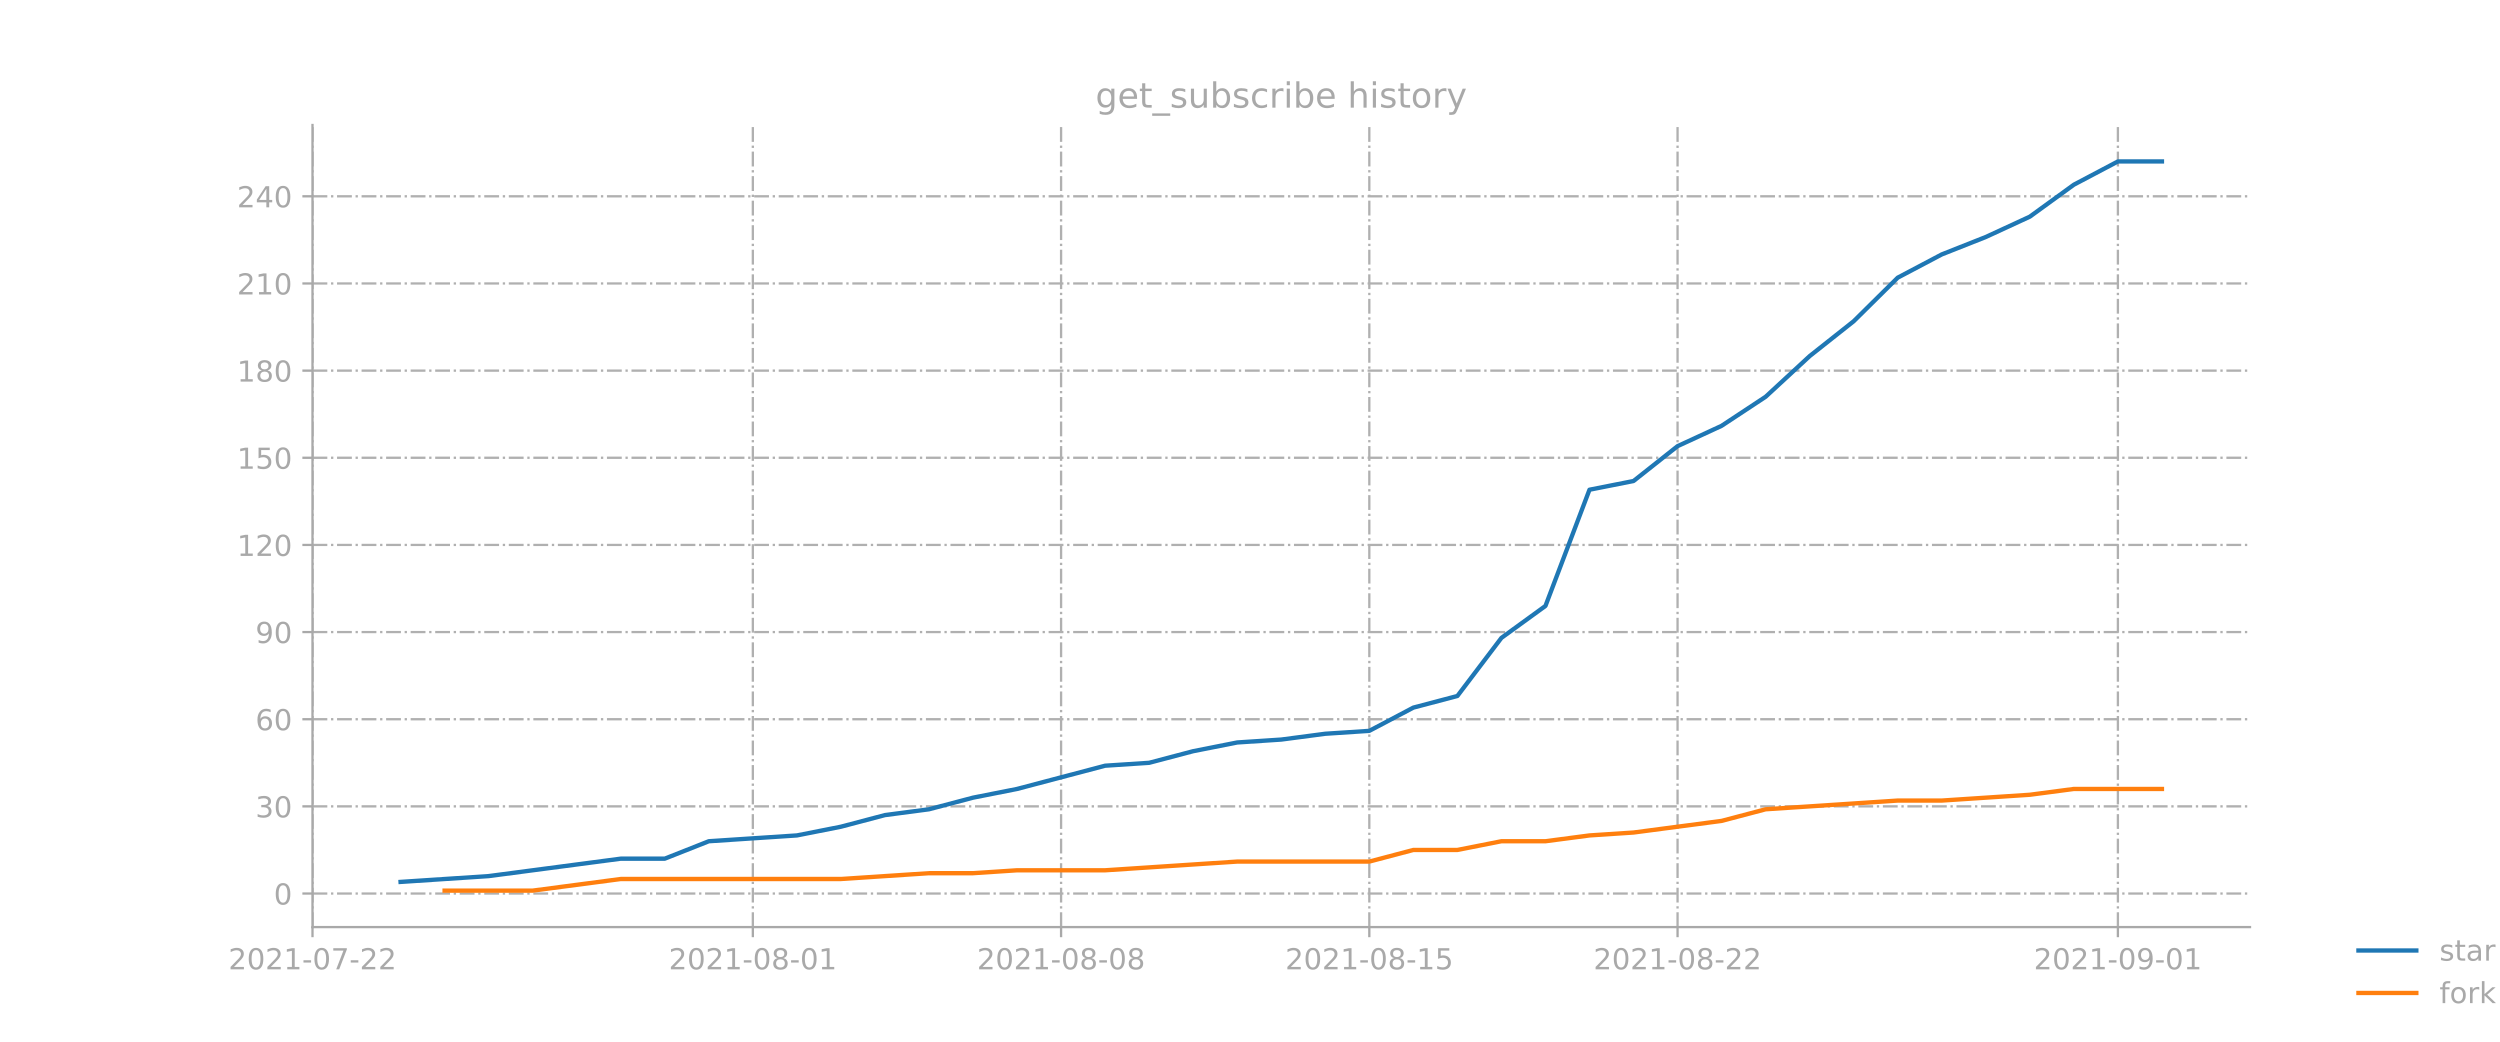
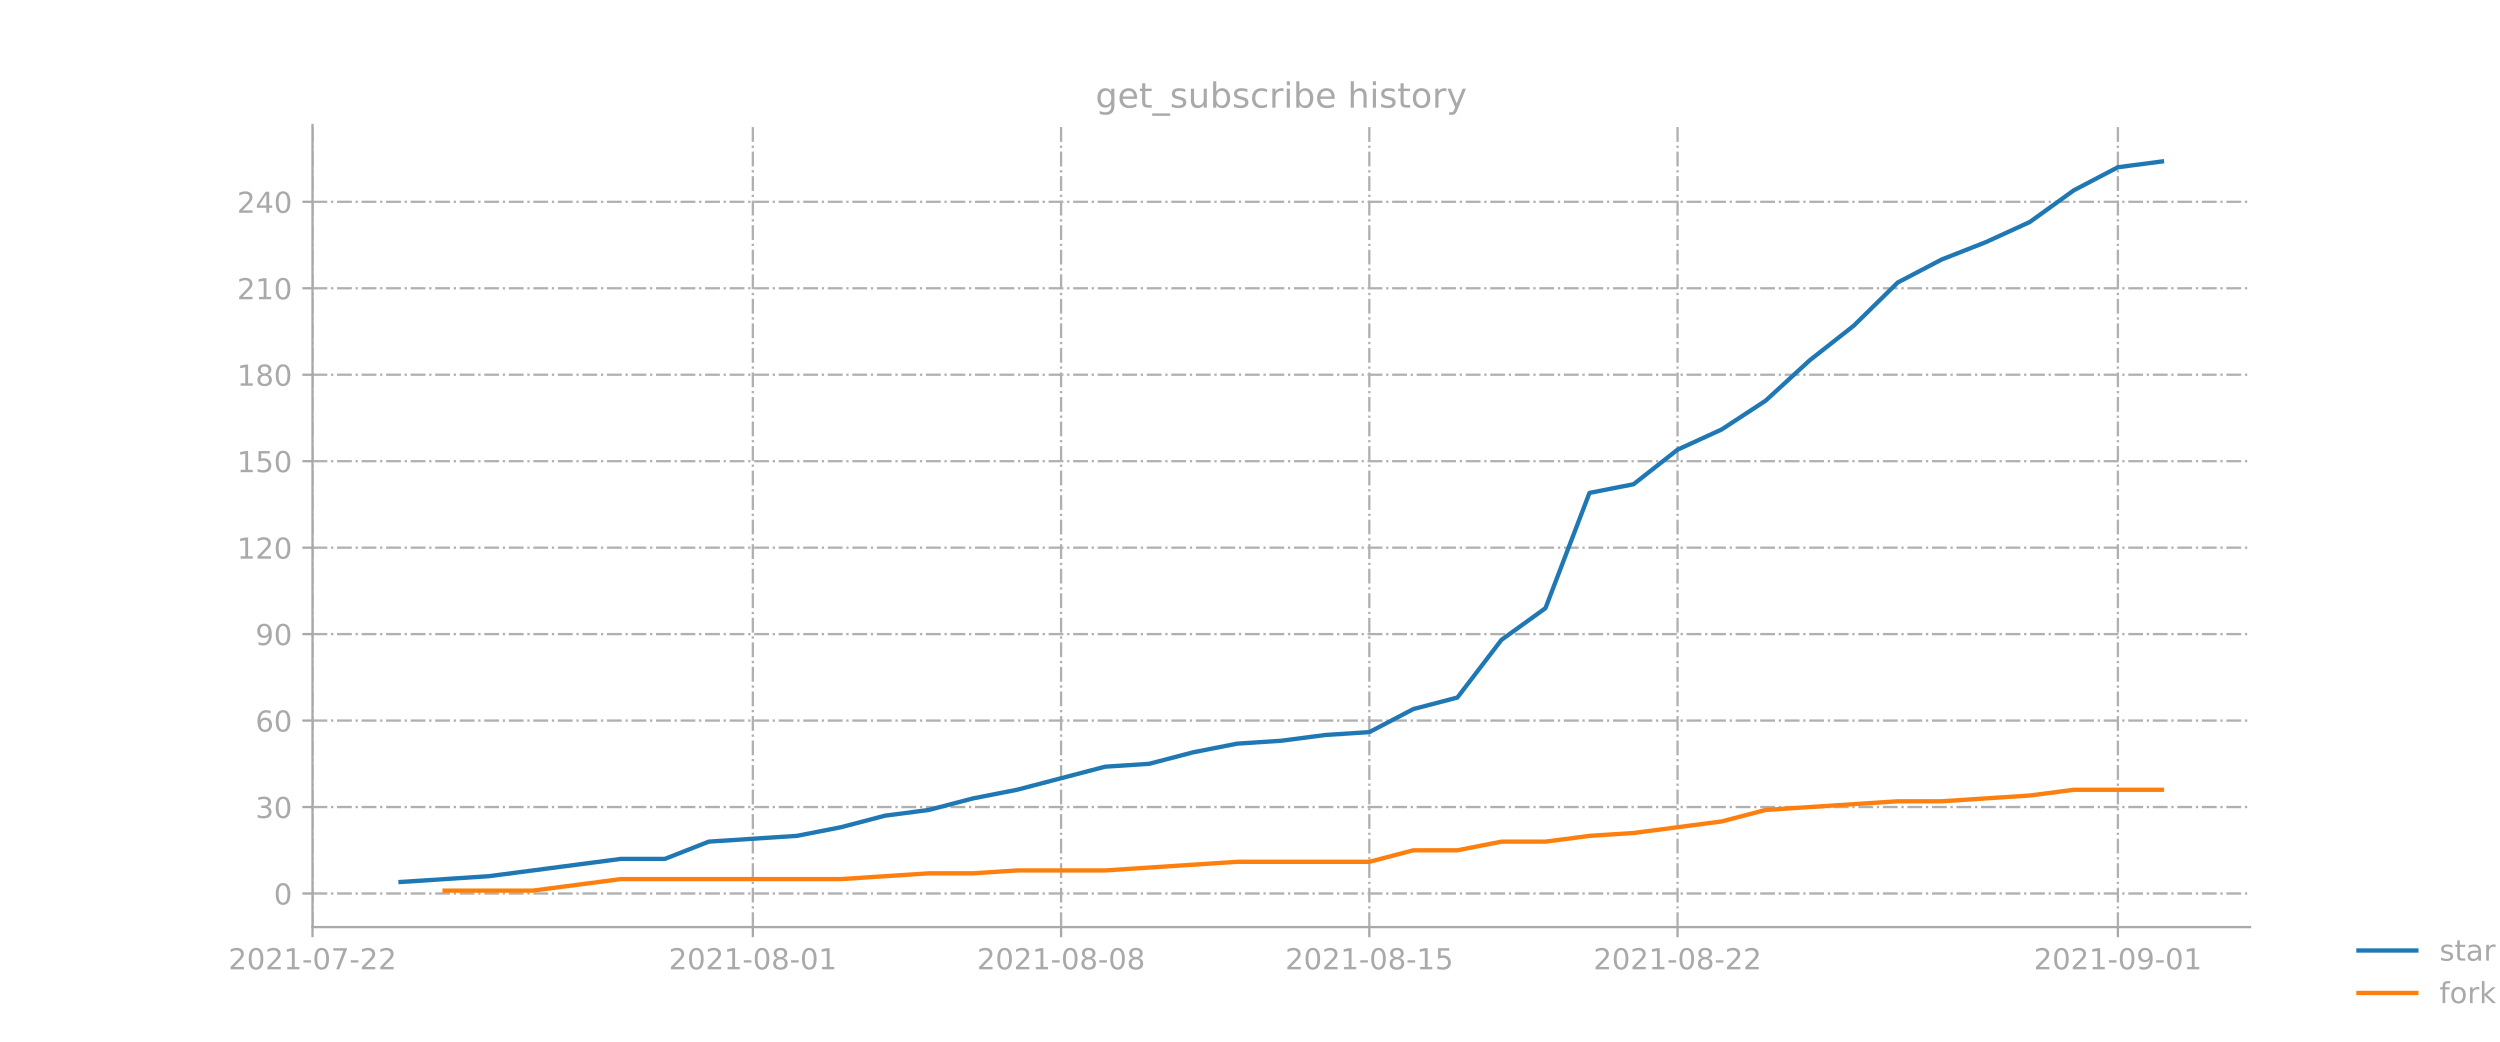
<svg xmlns="http://www.w3.org/2000/svg" xmlns:xlink="http://www.w3.org/1999/xlink" height="360pt" version="1.1" viewBox="0 0 864 360" width="864pt">
  <defs>
    <style type="text/css">*{stroke-linecap:butt;stroke-linejoin:round;}</style>
  </defs>
  <g id="figure_1">
    <g id="patch_1">
      <path d="M 0 360  L 864 360  L 864 0  L 0 0  z " style="fill:none;opacity:0;" />
    </g>
    <g id="axes_1">
      <g id="patch_2">
        <path d="M 108 320.4  L 777.6 320.4  L 777.6 43.2  L 108 43.2  z " style="fill:none;opacity:0;" />
      </g>
      <g id="matplotlib.axis_1">
        <g id="xtick_1">
          <g id="line2d_1">
-             <path clip-path="url(#p115fb7f07d)" d="M 108 320.4  L 108 43.2  " style="fill:none;stroke:#b0b0b0;stroke-dasharray:5.12,1.28,0.8,1.28;stroke-dashoffset:0;stroke-width:0.8;" />
+             <path clip-path="url(#p518a8195e0)" d="M 108 320.4  L 108 43.2  " style="fill:none;stroke:#b0b0b0;stroke-dasharray:5.12,1.28,0.8,1.28;stroke-dashoffset:0;stroke-width:0.8;" />
          </g>
          <g id="line2d_2">
            <defs>
-               <path d="M 0 0  L 0 3.5  " id="ma14d0f5ada" style="stroke:#a9a9a9;stroke-width:0.8;" />
+               <path d="M 0 0  L 0 3.5  " id="m4f3326cc4b" style="stroke:#a9a9a9;stroke-width:0.8;" />
            </defs>
            <g>
-               <use style="fill:#a9a9a9;stroke:#a9a9a9;stroke-width:0.8;" x="108" xlink:href="#ma14d0f5ada" y="320.4" />
+               <use style="fill:#a9a9a9;stroke:#a9a9a9;stroke-width:0.8;" x="108" xlink:href="#m4f3326cc4b" y="320.4" />
            </g>
          </g>
          <g id="text_1">
            <g style="fill:#a9a9a9;" transform="translate(78.94219 334.9984)scale(0.1 -0.1)">
              <defs>
                <path d="M 1228 531  L 3431 531  L 3431 0  L 469 0  L 469 531  Q 828 903 1448 1529  Q 2069 2156 2228 2338  Q 2531 2678 2651 2914  Q 2772 3150 2772 3378  Q 2772 3750 2511 3984  Q 2250 4219 1831 4219  Q 1534 4219 1204 4116  Q 875 4013 500 3803  L 500 4441  Q 881 4594 1212 4672  Q 1544 4750 1819 4750  Q 2544 4750 2975 4387  Q 3406 4025 3406 3419  Q 3406 3131 3298 2873  Q 3191 2616 2906 2266  Q 2828 2175 2409 1742  Q 1991 1309 1228 531  z " id="DejaVuSans-32" transform="scale(0.015625)" />
                <path d="M 2034 4250  Q 1547 4250 1301 3770  Q 1056 3291 1056 2328  Q 1056 1369 1301 889  Q 1547 409 2034 409  Q 2525 409 2770 889  Q 3016 1369 3016 2328  Q 3016 3291 2770 3770  Q 2525 4250 2034 4250  z M 2034 4750  Q 2819 4750 3233 4129  Q 3647 3509 3647 2328  Q 3647 1150 3233 529  Q 2819 -91 2034 -91  Q 1250 -91 836 529  Q 422 1150 422 2328  Q 422 3509 836 4129  Q 1250 4750 2034 4750  z " id="DejaVuSans-30" transform="scale(0.015625)" />
                <path d="M 794 531  L 1825 531  L 1825 4091  L 703 3866  L 703 4441  L 1819 4666  L 2450 4666  L 2450 531  L 3481 531  L 3481 0  L 794 0  L 794 531  z " id="DejaVuSans-31" transform="scale(0.015625)" />
                <path d="M 313 2009  L 1997 2009  L 1997 1497  L 313 1497  L 313 2009  z " id="DejaVuSans-2d" transform="scale(0.015625)" />
                <path d="M 525 4666  L 3525 4666  L 3525 4397  L 1831 0  L 1172 0  L 2766 4134  L 525 4134  L 525 4666  z " id="DejaVuSans-37" transform="scale(0.015625)" />
              </defs>
              <use xlink:href="#DejaVuSans-32" />
              <use x="63.623" xlink:href="#DejaVuSans-30" />
              <use x="127.246" xlink:href="#DejaVuSans-32" />
              <use x="190.869" xlink:href="#DejaVuSans-31" />
              <use x="254.492" xlink:href="#DejaVuSans-2d" />
              <use x="290.576" xlink:href="#DejaVuSans-30" />
              <use x="354.199" xlink:href="#DejaVuSans-37" />
              <use x="417.822" xlink:href="#DejaVuSans-2d" />
              <use x="453.906" xlink:href="#DejaVuSans-32" />
              <use x="517.529" xlink:href="#DejaVuSans-32" />
            </g>
          </g>
        </g>
        <g id="xtick_2">
          <g id="line2d_3">
-             <path clip-path="url(#p115fb7f07d)" d="M 260.182 320.4  L 260.182 43.2  " style="fill:none;stroke:#b0b0b0;stroke-dasharray:5.12,1.28,0.8,1.28;stroke-dashoffset:0;stroke-width:0.8;" />
+             <path clip-path="url(#p518a8195e0)" d="M 260.182 320.4  L 260.182 43.2  " style="fill:none;stroke:#b0b0b0;stroke-dasharray:5.12,1.28,0.8,1.28;stroke-dashoffset:0;stroke-width:0.8;" />
          </g>
          <g id="line2d_4">
            <g>
-               <use style="fill:#a9a9a9;stroke:#a9a9a9;stroke-width:0.8;" x="260.182" xlink:href="#ma14d0f5ada" y="320.4" />
+               <use style="fill:#a9a9a9;stroke:#a9a9a9;stroke-width:0.8;" x="260.182" xlink:href="#m4f3326cc4b" y="320.4" />
            </g>
          </g>
          <g id="text_2">
            <g style="fill:#a9a9a9;" transform="translate(231.124 334.9984)scale(0.1 -0.1)">
              <defs>
                <path d="M 2034 2216  Q 1584 2216 1326 1975  Q 1069 1734 1069 1313  Q 1069 891 1326 650  Q 1584 409 2034 409  Q 2484 409 2743 651  Q 3003 894 3003 1313  Q 3003 1734 2745 1975  Q 2488 2216 2034 2216  z M 1403 2484  Q 997 2584 770 2862  Q 544 3141 544 3541  Q 544 4100 942 4425  Q 1341 4750 2034 4750  Q 2731 4750 3128 4425  Q 3525 4100 3525 3541  Q 3525 3141 3298 2862  Q 3072 2584 2669 2484  Q 3125 2378 3379 2068  Q 3634 1759 3634 1313  Q 3634 634 3220 271  Q 2806 -91 2034 -91  Q 1263 -91 848 271  Q 434 634 434 1313  Q 434 1759 690 2068  Q 947 2378 1403 2484  z M 1172 3481  Q 1172 3119 1398 2916  Q 1625 2713 2034 2713  Q 2441 2713 2670 2916  Q 2900 3119 2900 3481  Q 2900 3844 2670 4047  Q 2441 4250 2034 4250  Q 1625 4250 1398 4047  Q 1172 3844 1172 3481  z " id="DejaVuSans-38" transform="scale(0.015625)" />
              </defs>
              <use xlink:href="#DejaVuSans-32" />
              <use x="63.623" xlink:href="#DejaVuSans-30" />
              <use x="127.246" xlink:href="#DejaVuSans-32" />
              <use x="190.869" xlink:href="#DejaVuSans-31" />
              <use x="254.492" xlink:href="#DejaVuSans-2d" />
              <use x="290.576" xlink:href="#DejaVuSans-30" />
              <use x="354.199" xlink:href="#DejaVuSans-38" />
              <use x="417.822" xlink:href="#DejaVuSans-2d" />
              <use x="453.906" xlink:href="#DejaVuSans-30" />
              <use x="517.529" xlink:href="#DejaVuSans-31" />
            </g>
          </g>
        </g>
        <g id="xtick_3">
          <g id="line2d_5">
-             <path clip-path="url(#p115fb7f07d)" d="M 366.709 320.4  L 366.709 43.2  " style="fill:none;stroke:#b0b0b0;stroke-dasharray:5.12,1.28,0.8,1.28;stroke-dashoffset:0;stroke-width:0.8;" />
+             <path clip-path="url(#p518a8195e0)" d="M 366.709 320.4  L 366.709 43.2  " style="fill:none;stroke:#b0b0b0;stroke-dasharray:5.12,1.28,0.8,1.28;stroke-dashoffset:0;stroke-width:0.8;" />
          </g>
          <g id="line2d_6">
            <g>
-               <use style="fill:#a9a9a9;stroke:#a9a9a9;stroke-width:0.8;" x="366.709" xlink:href="#ma14d0f5ada" y="320.4" />
+               <use style="fill:#a9a9a9;stroke:#a9a9a9;stroke-width:0.8;" x="366.709" xlink:href="#m4f3326cc4b" y="320.4" />
            </g>
          </g>
          <g id="text_3">
            <g style="fill:#a9a9a9;" transform="translate(337.6513 334.9984)scale(0.1 -0.1)">
              <use xlink:href="#DejaVuSans-32" />
              <use x="63.623" xlink:href="#DejaVuSans-30" />
              <use x="127.246" xlink:href="#DejaVuSans-32" />
              <use x="190.869" xlink:href="#DejaVuSans-31" />
              <use x="254.492" xlink:href="#DejaVuSans-2d" />
              <use x="290.576" xlink:href="#DejaVuSans-30" />
              <use x="354.199" xlink:href="#DejaVuSans-38" />
              <use x="417.822" xlink:href="#DejaVuSans-2d" />
              <use x="453.906" xlink:href="#DejaVuSans-30" />
              <use x="517.529" xlink:href="#DejaVuSans-38" />
            </g>
          </g>
        </g>
        <g id="xtick_4">
          <g id="line2d_7">
-             <path clip-path="url(#p115fb7f07d)" d="M 473.236 320.4  L 473.236 43.2  " style="fill:none;stroke:#b0b0b0;stroke-dasharray:5.12,1.28,0.8,1.28;stroke-dashoffset:0;stroke-width:0.8;" />
+             <path clip-path="url(#p518a8195e0)" d="M 473.236 320.4  L 473.236 43.2  " style="fill:none;stroke:#b0b0b0;stroke-dasharray:5.12,1.28,0.8,1.28;stroke-dashoffset:0;stroke-width:0.8;" />
          </g>
          <g id="line2d_8">
            <g>
-               <use style="fill:#a9a9a9;stroke:#a9a9a9;stroke-width:0.8;" x="473.236" xlink:href="#ma14d0f5ada" y="320.4" />
+               <use style="fill:#a9a9a9;stroke:#a9a9a9;stroke-width:0.8;" x="473.236" xlink:href="#m4f3326cc4b" y="320.4" />
            </g>
          </g>
          <g id="text_4">
            <g style="fill:#a9a9a9;" transform="translate(444.1786 334.9984)scale(0.1 -0.1)">
              <defs>
                <path d="M 691 4666  L 3169 4666  L 3169 4134  L 1269 4134  L 1269 2991  Q 1406 3038 1543 3061  Q 1681 3084 1819 3084  Q 2600 3084 3056 2656  Q 3513 2228 3513 1497  Q 3513 744 3044 326  Q 2575 -91 1722 -91  Q 1428 -91 1123 -41  Q 819 9 494 109  L 494 744  Q 775 591 1075 516  Q 1375 441 1709 441  Q 2250 441 2565 725  Q 2881 1009 2881 1497  Q 2881 1984 2565 2268  Q 2250 2553 1709 2553  Q 1456 2553 1204 2497  Q 953 2441 691 2322  L 691 4666  z " id="DejaVuSans-35" transform="scale(0.015625)" />
              </defs>
              <use xlink:href="#DejaVuSans-32" />
              <use x="63.623" xlink:href="#DejaVuSans-30" />
              <use x="127.246" xlink:href="#DejaVuSans-32" />
              <use x="190.869" xlink:href="#DejaVuSans-31" />
              <use x="254.492" xlink:href="#DejaVuSans-2d" />
              <use x="290.576" xlink:href="#DejaVuSans-30" />
              <use x="354.199" xlink:href="#DejaVuSans-38" />
              <use x="417.822" xlink:href="#DejaVuSans-2d" />
              <use x="453.906" xlink:href="#DejaVuSans-31" />
              <use x="517.529" xlink:href="#DejaVuSans-35" />
            </g>
          </g>
        </g>
        <g id="xtick_5">
          <g id="line2d_9">
-             <path clip-path="url(#p115fb7f07d)" d="M 579.764 320.4  L 579.764 43.2  " style="fill:none;stroke:#b0b0b0;stroke-dasharray:5.12,1.28,0.8,1.28;stroke-dashoffset:0;stroke-width:0.8;" />
+             <path clip-path="url(#p518a8195e0)" d="M 579.764 320.4  L 579.764 43.2  " style="fill:none;stroke:#b0b0b0;stroke-dasharray:5.12,1.28,0.8,1.28;stroke-dashoffset:0;stroke-width:0.8;" />
          </g>
          <g id="line2d_10">
            <g>
-               <use style="fill:#a9a9a9;stroke:#a9a9a9;stroke-width:0.8;" x="579.764" xlink:href="#ma14d0f5ada" y="320.4" />
+               <use style="fill:#a9a9a9;stroke:#a9a9a9;stroke-width:0.8;" x="579.764" xlink:href="#m4f3326cc4b" y="320.4" />
            </g>
          </g>
          <g id="text_5">
            <g style="fill:#a9a9a9;" transform="translate(550.7058 334.9984)scale(0.1 -0.1)">
              <use xlink:href="#DejaVuSans-32" />
              <use x="63.623" xlink:href="#DejaVuSans-30" />
              <use x="127.246" xlink:href="#DejaVuSans-32" />
              <use x="190.869" xlink:href="#DejaVuSans-31" />
              <use x="254.492" xlink:href="#DejaVuSans-2d" />
              <use x="290.576" xlink:href="#DejaVuSans-30" />
              <use x="354.199" xlink:href="#DejaVuSans-38" />
              <use x="417.822" xlink:href="#DejaVuSans-2d" />
              <use x="453.906" xlink:href="#DejaVuSans-32" />
              <use x="517.529" xlink:href="#DejaVuSans-32" />
            </g>
          </g>
        </g>
        <g id="xtick_6">
          <g id="line2d_11">
-             <path clip-path="url(#p115fb7f07d)" d="M 731.945 320.4  L 731.945 43.2  " style="fill:none;stroke:#b0b0b0;stroke-dasharray:5.12,1.28,0.8,1.28;stroke-dashoffset:0;stroke-width:0.8;" />
+             <path clip-path="url(#p518a8195e0)" d="M 731.945 320.4  L 731.945 43.2  " style="fill:none;stroke:#b0b0b0;stroke-dasharray:5.12,1.28,0.8,1.28;stroke-dashoffset:0;stroke-width:0.8;" />
          </g>
          <g id="line2d_12">
            <g>
-               <use style="fill:#a9a9a9;stroke:#a9a9a9;stroke-width:0.8;" x="731.945" xlink:href="#ma14d0f5ada" y="320.4" />
+               <use style="fill:#a9a9a9;stroke:#a9a9a9;stroke-width:0.8;" x="731.945" xlink:href="#m4f3326cc4b" y="320.4" />
            </g>
          </g>
          <g id="text_6">
            <g style="fill:#a9a9a9;" transform="translate(702.8876 334.9984)scale(0.1 -0.1)">
              <defs>
                <path d="M 703 97  L 703 672  Q 941 559 1184 500  Q 1428 441 1663 441  Q 2288 441 2617 861  Q 2947 1281 2994 2138  Q 2813 1869 2534 1725  Q 2256 1581 1919 1581  Q 1219 1581 811 2004  Q 403 2428 403 3163  Q 403 3881 828 4315  Q 1253 4750 1959 4750  Q 2769 4750 3195 4129  Q 3622 3509 3622 2328  Q 3622 1225 3098 567  Q 2575 -91 1691 -91  Q 1453 -91 1209 -44  Q 966 3 703 97  z M 1959 2075  Q 2384 2075 2632 2365  Q 2881 2656 2881 3163  Q 2881 3666 2632 3958  Q 2384 4250 1959 4250  Q 1534 4250 1286 3958  Q 1038 3666 1038 3163  Q 1038 2656 1286 2365  Q 1534 2075 1959 2075  z " id="DejaVuSans-39" transform="scale(0.015625)" />
              </defs>
              <use xlink:href="#DejaVuSans-32" />
              <use x="63.623" xlink:href="#DejaVuSans-30" />
              <use x="127.246" xlink:href="#DejaVuSans-32" />
              <use x="190.869" xlink:href="#DejaVuSans-31" />
              <use x="254.492" xlink:href="#DejaVuSans-2d" />
              <use x="290.576" xlink:href="#DejaVuSans-30" />
              <use x="354.199" xlink:href="#DejaVuSans-39" />
              <use x="417.822" xlink:href="#DejaVuSans-2d" />
              <use x="453.906" xlink:href="#DejaVuSans-30" />
              <use x="517.529" xlink:href="#DejaVuSans-31" />
            </g>
          </g>
        </g>
      </g>
      <g id="matplotlib.axis_2">
        <g id="ytick_1">
          <g id="line2d_13">
-             <path clip-path="url(#p115fb7f07d)" d="M 108 308.804  L 777.6 308.804  " style="fill:none;stroke:#b0b0b0;stroke-dasharray:5.12,1.28,0.8,1.28;stroke-dashoffset:0;stroke-width:0.8;" />
+             <path clip-path="url(#p518a8195e0)" d="M 108 308.796  L 777.6 308.796  " style="fill:none;stroke:#b0b0b0;stroke-dasharray:5.12,1.28,0.8,1.28;stroke-dashoffset:0;stroke-width:0.8;" />
          </g>
          <g id="line2d_14">
            <defs>
-               <path d="M 0 0  L -3.5 0  " id="mbc4706fb39" style="stroke:#a9a9a9;stroke-width:0.8;" />
+               <path d="M 0 0  L -3.5 0  " id="mb622f20532" style="stroke:#a9a9a9;stroke-width:0.8;" />
            </defs>
            <g>
-               <use style="fill:#a9a9a9;stroke:#a9a9a9;stroke-width:0.8;" x="108" xlink:href="#mbc4706fb39" y="308.804" />
+               <use style="fill:#a9a9a9;stroke:#a9a9a9;stroke-width:0.8;" x="108" xlink:href="#mb622f20532" y="308.796" />
            </g>
          </g>
          <g id="text_7">
-             <g style="fill:#a9a9a9;" transform="translate(94.6375 312.6032)scale(0.1 -0.1)">
+             <g style="fill:#a9a9a9;" transform="translate(94.6375 312.5953)scale(0.1 -0.1)">
              <use xlink:href="#DejaVuSans-30" />
            </g>
          </g>
        </g>
        <g id="ytick_2">
          <g id="line2d_15">
-             <path clip-path="url(#p115fb7f07d)" d="M 108 278.684  L 777.6 278.684  " style="fill:none;stroke:#b0b0b0;stroke-dasharray:5.12,1.28,0.8,1.28;stroke-dashoffset:0;stroke-width:0.8;" />
+             <path clip-path="url(#p518a8195e0)" d="M 108 278.915  L 777.6 278.915  " style="fill:none;stroke:#b0b0b0;stroke-dasharray:5.12,1.28,0.8,1.28;stroke-dashoffset:0;stroke-width:0.8;" />
          </g>
          <g id="line2d_16">
            <g>
-               <use style="fill:#a9a9a9;stroke:#a9a9a9;stroke-width:0.8;" x="108" xlink:href="#mbc4706fb39" y="278.684" />
+               <use style="fill:#a9a9a9;stroke:#a9a9a9;stroke-width:0.8;" x="108" xlink:href="#mb622f20532" y="278.915" />
            </g>
          </g>
          <g id="text_8">
-             <g style="fill:#a9a9a9;" transform="translate(88.275 282.4837)scale(0.1 -0.1)">
+             <g style="fill:#a9a9a9;" transform="translate(88.275 282.7138)scale(0.1 -0.1)">
              <defs>
                <path d="M 2597 2516  Q 3050 2419 3304 2112  Q 3559 1806 3559 1356  Q 3559 666 3084 287  Q 2609 -91 1734 -91  Q 1441 -91 1130 -33  Q 819 25 488 141  L 488 750  Q 750 597 1062 519  Q 1375 441 1716 441  Q 2309 441 2620 675  Q 2931 909 2931 1356  Q 2931 1769 2642 2001  Q 2353 2234 1838 2234  L 1294 2234  L 1294 2753  L 1863 2753  Q 2328 2753 2575 2939  Q 2822 3125 2822 3475  Q 2822 3834 2567 4026  Q 2313 4219 1838 4219  Q 1578 4219 1281 4162  Q 984 4106 628 3988  L 628 4550  Q 988 4650 1302 4700  Q 1616 4750 1894 4750  Q 2613 4750 3031 4423  Q 3450 4097 3450 3541  Q 3450 3153 3228 2886  Q 3006 2619 2597 2516  z " id="DejaVuSans-33" transform="scale(0.015625)" />
              </defs>
              <use xlink:href="#DejaVuSans-33" />
              <use x="63.623" xlink:href="#DejaVuSans-30" />
            </g>
          </g>
        </g>
        <g id="ytick_3">
          <g id="line2d_17">
-             <path clip-path="url(#p115fb7f07d)" d="M 108 248.565  L 777.6 248.565  " style="fill:none;stroke:#b0b0b0;stroke-dasharray:5.12,1.28,0.8,1.28;stroke-dashoffset:0;stroke-width:0.8;" />
+             <path clip-path="url(#p518a8195e0)" d="M 108 249.033  L 777.6 249.033  " style="fill:none;stroke:#b0b0b0;stroke-dasharray:5.12,1.28,0.8,1.28;stroke-dashoffset:0;stroke-width:0.8;" />
          </g>
          <g id="line2d_18">
            <g>
-               <use style="fill:#a9a9a9;stroke:#a9a9a9;stroke-width:0.8;" x="108" xlink:href="#mbc4706fb39" y="248.565" />
+               <use style="fill:#a9a9a9;stroke:#a9a9a9;stroke-width:0.8;" x="108" xlink:href="#mb622f20532" y="249.033" />
            </g>
          </g>
          <g id="text_9">
-             <g style="fill:#a9a9a9;" transform="translate(88.275 252.3642)scale(0.1 -0.1)">
+             <g style="fill:#a9a9a9;" transform="translate(88.275 252.8324)scale(0.1 -0.1)">
              <defs>
                <path d="M 2113 2584  Q 1688 2584 1439 2293  Q 1191 2003 1191 1497  Q 1191 994 1439 701  Q 1688 409 2113 409  Q 2538 409 2786 701  Q 3034 994 3034 1497  Q 3034 2003 2786 2293  Q 2538 2584 2113 2584  z M 3366 4563  L 3366 3988  Q 3128 4100 2886 4159  Q 2644 4219 2406 4219  Q 1781 4219 1451 3797  Q 1122 3375 1075 2522  Q 1259 2794 1537 2939  Q 1816 3084 2150 3084  Q 2853 3084 3261 2657  Q 3669 2231 3669 1497  Q 3669 778 3244 343  Q 2819 -91 2113 -91  Q 1303 -91 875 529  Q 447 1150 447 2328  Q 447 3434 972 4092  Q 1497 4750 2381 4750  Q 2619 4750 2861 4703  Q 3103 4656 3366 4563  z " id="DejaVuSans-36" transform="scale(0.015625)" />
              </defs>
              <use xlink:href="#DejaVuSans-36" />
              <use x="63.623" xlink:href="#DejaVuSans-30" />
            </g>
          </g>
        </g>
        <g id="ytick_4">
          <g id="line2d_19">
-             <path clip-path="url(#p115fb7f07d)" d="M 108 218.445  L 777.6 218.445  " style="fill:none;stroke:#b0b0b0;stroke-dasharray:5.12,1.28,0.8,1.28;stroke-dashoffset:0;stroke-width:0.8;" />
+             <path clip-path="url(#p518a8195e0)" d="M 108 219.152  L 777.6 219.152  " style="fill:none;stroke:#b0b0b0;stroke-dasharray:5.12,1.28,0.8,1.28;stroke-dashoffset:0;stroke-width:0.8;" />
          </g>
          <g id="line2d_20">
            <g>
-               <use style="fill:#a9a9a9;stroke:#a9a9a9;stroke-width:0.8;" x="108" xlink:href="#mbc4706fb39" y="218.445" />
+               <use style="fill:#a9a9a9;stroke:#a9a9a9;stroke-width:0.8;" x="108" xlink:href="#mb622f20532" y="219.152" />
            </g>
          </g>
          <g id="text_10">
-             <g style="fill:#a9a9a9;" transform="translate(88.275 222.2446)scale(0.1 -0.1)">
+             <g style="fill:#a9a9a9;" transform="translate(88.275 222.951)scale(0.1 -0.1)">
              <use xlink:href="#DejaVuSans-39" />
              <use x="63.623" xlink:href="#DejaVuSans-30" />
            </g>
          </g>
        </g>
        <g id="ytick_5">
          <g id="line2d_21">
-             <path clip-path="url(#p115fb7f07d)" d="M 108 188.326  L 777.6 188.326  " style="fill:none;stroke:#b0b0b0;stroke-dasharray:5.12,1.28,0.8,1.28;stroke-dashoffset:0;stroke-width:0.8;" />
+             <path clip-path="url(#p518a8195e0)" d="M 108 189.27  L 777.6 189.27  " style="fill:none;stroke:#b0b0b0;stroke-dasharray:5.12,1.28,0.8,1.28;stroke-dashoffset:0;stroke-width:0.8;" />
          </g>
          <g id="line2d_22">
            <g>
-               <use style="fill:#a9a9a9;stroke:#a9a9a9;stroke-width:0.8;" x="108" xlink:href="#mbc4706fb39" y="188.326" />
+               <use style="fill:#a9a9a9;stroke:#a9a9a9;stroke-width:0.8;" x="108" xlink:href="#mb622f20532" y="189.27" />
            </g>
          </g>
          <g id="text_11">
-             <g style="fill:#a9a9a9;" transform="translate(81.9125 192.1251)scale(0.1 -0.1)">
+             <g style="fill:#a9a9a9;" transform="translate(81.9125 193.0696)scale(0.1 -0.1)">
              <use xlink:href="#DejaVuSans-31" />
              <use x="63.623" xlink:href="#DejaVuSans-32" />
              <use x="127.246" xlink:href="#DejaVuSans-30" />
            </g>
          </g>
        </g>
        <g id="ytick_6">
          <g id="line2d_23">
-             <path clip-path="url(#p115fb7f07d)" d="M 108 158.206  L 777.6 158.206  " style="fill:none;stroke:#b0b0b0;stroke-dasharray:5.12,1.28,0.8,1.28;stroke-dashoffset:0;stroke-width:0.8;" />
+             <path clip-path="url(#p518a8195e0)" d="M 108 159.389  L 777.6 159.389  " style="fill:none;stroke:#b0b0b0;stroke-dasharray:5.12,1.28,0.8,1.28;stroke-dashoffset:0;stroke-width:0.8;" />
          </g>
          <g id="line2d_24">
            <g>
-               <use style="fill:#a9a9a9;stroke:#a9a9a9;stroke-width:0.8;" x="108" xlink:href="#mbc4706fb39" y="158.206" />
+               <use style="fill:#a9a9a9;stroke:#a9a9a9;stroke-width:0.8;" x="108" xlink:href="#mb622f20532" y="159.389" />
            </g>
          </g>
          <g id="text_12">
-             <g style="fill:#a9a9a9;" transform="translate(81.9125 162.0056)scale(0.1 -0.1)">
+             <g style="fill:#a9a9a9;" transform="translate(81.9125 163.1882)scale(0.1 -0.1)">
              <use xlink:href="#DejaVuSans-31" />
              <use x="63.623" xlink:href="#DejaVuSans-35" />
              <use x="127.246" xlink:href="#DejaVuSans-30" />
            </g>
          </g>
        </g>
        <g id="ytick_7">
          <g id="line2d_25">
-             <path clip-path="url(#p115fb7f07d)" d="M 108 128.087  L 777.6 128.087  " style="fill:none;stroke:#b0b0b0;stroke-dasharray:5.12,1.28,0.8,1.28;stroke-dashoffset:0;stroke-width:0.8;" />
+             <path clip-path="url(#p518a8195e0)" d="M 108 129.508  L 777.6 129.508  " style="fill:none;stroke:#b0b0b0;stroke-dasharray:5.12,1.28,0.8,1.28;stroke-dashoffset:0;stroke-width:0.8;" />
          </g>
          <g id="line2d_26">
            <g>
-               <use style="fill:#a9a9a9;stroke:#a9a9a9;stroke-width:0.8;" x="108" xlink:href="#mbc4706fb39" y="128.087" />
+               <use style="fill:#a9a9a9;stroke:#a9a9a9;stroke-width:0.8;" x="108" xlink:href="#mb622f20532" y="129.508" />
            </g>
          </g>
          <g id="text_13">
-             <g style="fill:#a9a9a9;" transform="translate(81.9125 131.8861)scale(0.1 -0.1)">
+             <g style="fill:#a9a9a9;" transform="translate(81.9125 133.3067)scale(0.1 -0.1)">
              <use xlink:href="#DejaVuSans-31" />
              <use x="63.623" xlink:href="#DejaVuSans-38" />
              <use x="127.246" xlink:href="#DejaVuSans-30" />
            </g>
          </g>
        </g>
        <g id="ytick_8">
          <g id="line2d_27">
-             <path clip-path="url(#p115fb7f07d)" d="M 108 97.967  L 777.6 97.967  " style="fill:none;stroke:#b0b0b0;stroke-dasharray:5.12,1.28,0.8,1.28;stroke-dashoffset:0;stroke-width:0.8;" />
+             <path clip-path="url(#p518a8195e0)" d="M 108 99.626  L 777.6 99.626  " style="fill:none;stroke:#b0b0b0;stroke-dasharray:5.12,1.28,0.8,1.28;stroke-dashoffset:0;stroke-width:0.8;" />
          </g>
          <g id="line2d_28">
            <g>
-               <use style="fill:#a9a9a9;stroke:#a9a9a9;stroke-width:0.8;" x="108" xlink:href="#mbc4706fb39" y="97.967" />
+               <use style="fill:#a9a9a9;stroke:#a9a9a9;stroke-width:0.8;" x="108" xlink:href="#mb622f20532" y="99.626" />
            </g>
          </g>
          <g id="text_14">
-             <g style="fill:#a9a9a9;" transform="translate(81.9125 101.7665)scale(0.1 -0.1)">
+             <g style="fill:#a9a9a9;" transform="translate(81.9125 103.4253)scale(0.1 -0.1)">
              <use xlink:href="#DejaVuSans-32" />
              <use x="63.623" xlink:href="#DejaVuSans-31" />
              <use x="127.246" xlink:href="#DejaVuSans-30" />
            </g>
          </g>
        </g>
        <g id="ytick_9">
          <g id="line2d_29">
-             <path clip-path="url(#p115fb7f07d)" d="M 108 67.848  L 777.6 67.848  " style="fill:none;stroke:#b0b0b0;stroke-dasharray:5.12,1.28,0.8,1.28;stroke-dashoffset:0;stroke-width:0.8;" />
+             <path clip-path="url(#p518a8195e0)" d="M 108 69.745  L 777.6 69.745  " style="fill:none;stroke:#b0b0b0;stroke-dasharray:5.12,1.28,0.8,1.28;stroke-dashoffset:0;stroke-width:0.8;" />
          </g>
          <g id="line2d_30">
            <g>
-               <use style="fill:#a9a9a9;stroke:#a9a9a9;stroke-width:0.8;" x="108" xlink:href="#mbc4706fb39" y="67.848" />
+               <use style="fill:#a9a9a9;stroke:#a9a9a9;stroke-width:0.8;" x="108" xlink:href="#mb622f20532" y="69.745" />
            </g>
          </g>
          <g id="text_15">
-             <g style="fill:#a9a9a9;" transform="translate(81.9125 71.64703)scale(0.1 -0.1)">
+             <g style="fill:#a9a9a9;" transform="translate(81.9125 73.54388)scale(0.1 -0.1)">
              <defs>
                <path d="M 2419 4116  L 825 1625  L 2419 1625  L 2419 4116  z M 2253 4666  L 3047 4666  L 3047 1625  L 3713 1625  L 3713 1100  L 3047 1100  L 3047 0  L 2419 0  L 2419 1100  L 313 1100  L 313 1709  L 2253 4666  z " id="DejaVuSans-34" transform="scale(0.015625)" />
              </defs>
              <use xlink:href="#DejaVuSans-32" />
              <use x="63.623" xlink:href="#DejaVuSans-34" />
              <use x="127.246" xlink:href="#DejaVuSans-30" />
            </g>
          </g>
        </g>
      </g>
      <g id="line2d_31">
-         <path clip-path="url(#p115fb7f07d)" d="M 138.436 304.788  L 153.655 303.784  L 168.873 302.78  L 184.091 300.772  L 199.309 298.764  L 214.527 296.756  L 229.745 296.756  L 244.964 290.732  L 260.182 289.728  L 275.4 288.724  L 290.618 285.712  L 305.836 281.696  L 321.055 279.688  L 336.273 275.673  L 351.491 272.661  L 366.709 268.645  L 381.927 264.629  L 397.145 263.625  L 412.364 259.609  L 427.582 256.597  L 442.8 255.593  L 458.018 253.585  L 473.236 252.581  L 488.455 244.549  L 503.673 240.533  L 518.891 220.453  L 534.109 209.41  L 549.327 169.25  L 564.545 166.238  L 579.764 154.19  L 594.982 147.163  L 610.2 137.123  L 625.418 123.067  L 640.636 111.019  L 655.855 95.959  L 671.073 87.927  L 686.291 81.904  L 701.509 74.876  L 716.727 63.832  L 731.945 55.8  L 747.164 55.8  " style="fill:none;stroke:#1f77b4;stroke-linecap:square;stroke-width:1.5;" />
+         <path clip-path="url(#p518a8195e0)" d="M 138.436 304.812  L 153.655 303.816  L 168.873 302.82  L 184.091 300.828  L 199.309 298.836  L 214.527 296.843  L 229.745 296.843  L 244.964 290.867  L 260.182 289.871  L 275.4 288.875  L 290.618 285.887  L 305.836 281.903  L 321.055 279.911  L 336.273 275.926  L 351.491 272.938  L 366.709 268.954  L 381.927 264.97  L 397.145 263.974  L 412.364 259.99  L 427.582 257.002  L 442.8 256.006  L 458.018 254.013  L 473.236 253.017  L 488.455 245.049  L 503.673 241.065  L 518.891 221.144  L 534.109 210.187  L 549.327 170.345  L 564.545 167.357  L 579.764 155.405  L 594.982 148.432  L 610.2 138.472  L 625.418 124.527  L 640.636 112.575  L 655.855 97.634  L 671.073 89.666  L 686.291 83.689  L 701.509 76.717  L 716.727 65.76  L 731.945 57.792  L 747.164 55.8  " style="fill:none;stroke:#1f77b4;stroke-linecap:square;stroke-width:1.5;" />
      </g>
      <g id="line2d_32">
-         <path clip-path="url(#p115fb7f07d)" d="M 153.655 307.8  L 168.873 307.8  L 184.091 307.8  L 199.309 305.792  L 214.527 303.784  L 229.745 303.784  L 244.964 303.784  L 260.182 303.784  L 275.4 303.784  L 290.618 303.784  L 305.836 302.78  L 321.055 301.776  L 336.273 301.776  L 351.491 300.772  L 366.709 300.772  L 381.927 300.772  L 397.145 299.768  L 412.364 298.764  L 427.582 297.76  L 442.8 297.76  L 458.018 297.76  L 473.236 297.76  L 488.455 293.744  L 503.673 293.744  L 518.891 290.732  L 534.109 290.732  L 549.327 288.724  L 564.545 287.72  L 579.764 285.712  L 594.982 283.704  L 610.2 279.688  L 625.418 278.684  L 640.636 277.68  L 655.855 276.676  L 671.073 276.676  L 686.291 275.673  L 701.509 274.669  L 716.727 272.661  L 731.945 272.661  L 747.164 272.661  " style="fill:none;stroke:#ff7f0e;stroke-linecap:square;stroke-width:1.5;" />
+         <path clip-path="url(#p518a8195e0)" d="M 153.655 307.8  L 168.873 307.8  L 184.091 307.8  L 199.309 305.808  L 214.527 303.816  L 229.745 303.816  L 244.964 303.816  L 260.182 303.816  L 275.4 303.816  L 290.618 303.816  L 305.836 302.82  L 321.055 301.824  L 336.273 301.824  L 351.491 300.828  L 366.709 300.828  L 381.927 300.828  L 397.145 299.832  L 412.364 298.836  L 427.582 297.84  L 442.8 297.84  L 458.018 297.84  L 473.236 297.84  L 488.455 293.855  L 503.673 293.855  L 518.891 290.867  L 534.109 290.867  L 549.327 288.875  L 564.545 287.879  L 579.764 285.887  L 594.982 283.895  L 610.2 279.911  L 625.418 278.915  L 640.636 277.919  L 655.855 276.923  L 671.073 276.923  L 686.291 275.926  L 701.509 274.93  L 716.727 272.938  L 731.945 272.938  L 747.164 272.938  " style="fill:none;stroke:#ff7f0e;stroke-linecap:square;stroke-width:1.5;" />
      </g>
      <g id="patch_3">
        <path d="M 108 320.4  L 108 43.2  " style="fill:none;stroke:#a9a9a9;stroke-linecap:square;stroke-linejoin:miter;stroke-width:0.8;" />
      </g>
      <g id="patch_4">
        <path d="M 777.6 320.4  L 777.6 43.2  " style="fill:none;" />
      </g>
      <g id="patch_5">
        <path d="M 108 320.4  L 777.6 320.4  " style="fill:none;stroke:#a9a9a9;stroke-linecap:square;stroke-linejoin:miter;stroke-width:0.8;" />
      </g>
      <g id="patch_6">
        <path d="M 108 43.2  L 777.6 43.2  " style="fill:none;" />
      </g>
      <g id="text_16">
        <g style="fill:#a9a9a9;" transform="translate(378.6075 37.2)scale(0.12 -0.12)">
          <defs>
            <path d="M 2906 1791  Q 2906 2416 2648 2759  Q 2391 3103 1925 3103  Q 1463 3103 1205 2759  Q 947 2416 947 1791  Q 947 1169 1205 825  Q 1463 481 1925 481  Q 2391 481 2648 825  Q 2906 1169 2906 1791  z M 3481 434  Q 3481 -459 3084 -895  Q 2688 -1331 1869 -1331  Q 1566 -1331 1297 -1286  Q 1028 -1241 775 -1147  L 775 -588  Q 1028 -725 1275 -790  Q 1522 -856 1778 -856  Q 2344 -856 2625 -561  Q 2906 -266 2906 331  L 2906 616  Q 2728 306 2450 153  Q 2172 0 1784 0  Q 1141 0 747 490  Q 353 981 353 1791  Q 353 2603 747 3093  Q 1141 3584 1784 3584  Q 2172 3584 2450 3431  Q 2728 3278 2906 2969  L 2906 3500  L 3481 3500  L 3481 434  z " id="DejaVuSans-67" transform="scale(0.015625)" />
            <path d="M 3597 1894  L 3597 1613  L 953 1613  Q 991 1019 1311 708  Q 1631 397 2203 397  Q 2534 397 2845 478  Q 3156 559 3463 722  L 3463 178  Q 3153 47 2828 -22  Q 2503 -91 2169 -91  Q 1331 -91 842 396  Q 353 884 353 1716  Q 353 2575 817 3079  Q 1281 3584 2069 3584  Q 2775 3584 3186 3129  Q 3597 2675 3597 1894  z M 3022 2063  Q 3016 2534 2758 2815  Q 2500 3097 2075 3097  Q 1594 3097 1305 2825  Q 1016 2553 972 2059  L 3022 2063  z " id="DejaVuSans-65" transform="scale(0.015625)" />
            <path d="M 1172 4494  L 1172 3500  L 2356 3500  L 2356 3053  L 1172 3053  L 1172 1153  Q 1172 725 1289 603  Q 1406 481 1766 481  L 2356 481  L 2356 0  L 1766 0  Q 1100 0 847 248  Q 594 497 594 1153  L 594 3053  L 172 3053  L 172 3500  L 594 3500  L 594 4494  L 1172 4494  z " id="DejaVuSans-74" transform="scale(0.015625)" />
            <path d="M 3263 -1063  L 3263 -1509  L -63 -1509  L -63 -1063  L 3263 -1063  z " id="DejaVuSans-5f" transform="scale(0.015625)" />
            <path d="M 2834 3397  L 2834 2853  Q 2591 2978 2328 3040  Q 2066 3103 1784 3103  Q 1356 3103 1142 2972  Q 928 2841 928 2578  Q 928 2378 1081 2264  Q 1234 2150 1697 2047  L 1894 2003  Q 2506 1872 2764 1633  Q 3022 1394 3022 966  Q 3022 478 2636 193  Q 2250 -91 1575 -91  Q 1294 -91 989 -36  Q 684 19 347 128  L 347 722  Q 666 556 975 473  Q 1284 391 1588 391  Q 1994 391 2212 530  Q 2431 669 2431 922  Q 2431 1156 2273 1281  Q 2116 1406 1581 1522  L 1381 1569  Q 847 1681 609 1914  Q 372 2147 372 2553  Q 372 3047 722 3315  Q 1072 3584 1716 3584  Q 2034 3584 2315 3537  Q 2597 3491 2834 3397  z " id="DejaVuSans-73" transform="scale(0.015625)" />
            <path d="M 544 1381  L 544 3500  L 1119 3500  L 1119 1403  Q 1119 906 1312 657  Q 1506 409 1894 409  Q 2359 409 2629 706  Q 2900 1003 2900 1516  L 2900 3500  L 3475 3500  L 3475 0  L 2900 0  L 2900 538  Q 2691 219 2414 64  Q 2138 -91 1772 -91  Q 1169 -91 856 284  Q 544 659 544 1381  z M 1991 3584  L 1991 3584  z " id="DejaVuSans-75" transform="scale(0.015625)" />
            <path d="M 3116 1747  Q 3116 2381 2855 2742  Q 2594 3103 2138 3103  Q 1681 3103 1420 2742  Q 1159 2381 1159 1747  Q 1159 1113 1420 752  Q 1681 391 2138 391  Q 2594 391 2855 752  Q 3116 1113 3116 1747  z M 1159 2969  Q 1341 3281 1617 3432  Q 1894 3584 2278 3584  Q 2916 3584 3314 3078  Q 3713 2572 3713 1747  Q 3713 922 3314 415  Q 2916 -91 2278 -91  Q 1894 -91 1617 61  Q 1341 213 1159 525  L 1159 0  L 581 0  L 581 4863  L 1159 4863  L 1159 2969  z " id="DejaVuSans-62" transform="scale(0.015625)" />
            <path d="M 3122 3366  L 3122 2828  Q 2878 2963 2633 3030  Q 2388 3097 2138 3097  Q 1578 3097 1268 2742  Q 959 2388 959 1747  Q 959 1106 1268 751  Q 1578 397 2138 397  Q 2388 397 2633 464  Q 2878 531 3122 666  L 3122 134  Q 2881 22 2623 -34  Q 2366 -91 2075 -91  Q 1284 -91 818 406  Q 353 903 353 1747  Q 353 2603 823 3093  Q 1294 3584 2113 3584  Q 2378 3584 2631 3529  Q 2884 3475 3122 3366  z " id="DejaVuSans-63" transform="scale(0.015625)" />
            <path d="M 2631 2963  Q 2534 3019 2420 3045  Q 2306 3072 2169 3072  Q 1681 3072 1420 2755  Q 1159 2438 1159 1844  L 1159 0  L 581 0  L 581 3500  L 1159 3500  L 1159 2956  Q 1341 3275 1631 3429  Q 1922 3584 2338 3584  Q 2397 3584 2469 3576  Q 2541 3569 2628 3553  L 2631 2963  z " id="DejaVuSans-72" transform="scale(0.015625)" />
            <path d="M 603 3500  L 1178 3500  L 1178 0  L 603 0  L 603 3500  z M 603 4863  L 1178 4863  L 1178 4134  L 603 4134  L 603 4863  z " id="DejaVuSans-69" transform="scale(0.015625)" />
            <path id="DejaVuSans-20" transform="scale(0.015625)" />
            <path d="M 3513 2113  L 3513 0  L 2938 0  L 2938 2094  Q 2938 2591 2744 2837  Q 2550 3084 2163 3084  Q 1697 3084 1428 2787  Q 1159 2491 1159 1978  L 1159 0  L 581 0  L 581 4863  L 1159 4863  L 1159 2956  Q 1366 3272 1645 3428  Q 1925 3584 2291 3584  Q 2894 3584 3203 3211  Q 3513 2838 3513 2113  z " id="DejaVuSans-68" transform="scale(0.015625)" />
            <path d="M 1959 3097  Q 1497 3097 1228 2736  Q 959 2375 959 1747  Q 959 1119 1226 758  Q 1494 397 1959 397  Q 2419 397 2687 759  Q 2956 1122 2956 1747  Q 2956 2369 2687 2733  Q 2419 3097 1959 3097  z M 1959 3584  Q 2709 3584 3137 3096  Q 3566 2609 3566 1747  Q 3566 888 3137 398  Q 2709 -91 1959 -91  Q 1206 -91 779 398  Q 353 888 353 1747  Q 353 2609 779 3096  Q 1206 3584 1959 3584  z " id="DejaVuSans-6f" transform="scale(0.015625)" />
            <path d="M 2059 -325  Q 1816 -950 1584 -1140  Q 1353 -1331 966 -1331  L 506 -1331  L 506 -850  L 844 -850  Q 1081 -850 1212 -737  Q 1344 -625 1503 -206  L 1606 56  L 191 3500  L 800 3500  L 1894 763  L 2988 3500  L 3597 3500  L 2059 -325  z " id="DejaVuSans-79" transform="scale(0.015625)" />
          </defs>
          <use xlink:href="#DejaVuSans-67" />
          <use x="63.477" xlink:href="#DejaVuSans-65" />
          <use x="125" xlink:href="#DejaVuSans-74" />
          <use x="164.209" xlink:href="#DejaVuSans-5f" />
          <use x="214.209" xlink:href="#DejaVuSans-73" />
          <use x="266.309" xlink:href="#DejaVuSans-75" />
          <use x="329.688" xlink:href="#DejaVuSans-62" />
          <use x="393.164" xlink:href="#DejaVuSans-73" />
          <use x="445.264" xlink:href="#DejaVuSans-63" />
          <use x="500.244" xlink:href="#DejaVuSans-72" />
          <use x="541.357" xlink:href="#DejaVuSans-69" />
          <use x="569.141" xlink:href="#DejaVuSans-62" />
          <use x="632.617" xlink:href="#DejaVuSans-65" />
          <use x="694.141" xlink:href="#DejaVuSans-20" />
          <use x="725.928" xlink:href="#DejaVuSans-68" />
          <use x="789.307" xlink:href="#DejaVuSans-69" />
          <use x="817.09" xlink:href="#DejaVuSans-73" />
          <use x="869.189" xlink:href="#DejaVuSans-74" />
          <use x="908.398" xlink:href="#DejaVuSans-6f" />
          <use x="969.58" xlink:href="#DejaVuSans-72" />
          <use x="1010.693" xlink:href="#DejaVuSans-79" />
        </g>
      </g>
      <g id="legend_1">
        <g id="line2d_33">
          <path d="M 815.08 328.498  L 835.08 328.498  " style="fill:none;stroke:#1f77b4;stroke-linecap:square;stroke-width:1.5;" />
        </g>
        <g id="line2d_34" />
        <g id="text_17">
          <g style="fill:#a9a9a9;" transform="translate(843.08 331.9984)scale(0.1 -0.1)">
            <defs>
              <path d="M 2194 1759  Q 1497 1759 1228 1600  Q 959 1441 959 1056  Q 959 750 1161 570  Q 1363 391 1709 391  Q 2188 391 2477 730  Q 2766 1069 2766 1631  L 2766 1759  L 2194 1759  z M 3341 1997  L 3341 0  L 2766 0  L 2766 531  Q 2569 213 2275 61  Q 1981 -91 1556 -91  Q 1019 -91 701 211  Q 384 513 384 1019  Q 384 1609 779 1909  Q 1175 2209 1959 2209  L 2766 2209  L 2766 2266  Q 2766 2663 2505 2880  Q 2244 3097 1772 3097  Q 1472 3097 1187 3025  Q 903 2953 641 2809  L 641 3341  Q 956 3463 1253 3523  Q 1550 3584 1831 3584  Q 2591 3584 2966 3190  Q 3341 2797 3341 1997  z " id="DejaVuSans-61" transform="scale(0.015625)" />
            </defs>
            <use xlink:href="#DejaVuSans-73" />
            <use x="52.1" xlink:href="#DejaVuSans-74" />
            <use x="91.309" xlink:href="#DejaVuSans-61" />
            <use x="152.588" xlink:href="#DejaVuSans-72" />
          </g>
        </g>
        <g id="line2d_35">
          <path d="M 815.08 343.177  L 835.08 343.177  " style="fill:none;stroke:#ff7f0e;stroke-linecap:square;stroke-width:1.5;" />
        </g>
        <g id="line2d_36" />
        <g id="text_18">
          <g style="fill:#a9a9a9;" transform="translate(843.08 346.6766)scale(0.1 -0.1)">
            <defs>
              <path d="M 2375 4863  L 2375 4384  L 1825 4384  Q 1516 4384 1395 4259  Q 1275 4134 1275 3809  L 1275 3500  L 2222 3500  L 2222 3053  L 1275 3053  L 1275 0  L 697 0  L 697 3053  L 147 3053  L 147 3500  L 697 3500  L 697 3744  Q 697 4328 969 4595  Q 1241 4863 1831 4863  L 2375 4863  z " id="DejaVuSans-66" transform="scale(0.015625)" />
              <path d="M 581 4863  L 1159 4863  L 1159 1991  L 2875 3500  L 3609 3500  L 1753 1863  L 3688 0  L 2938 0  L 1159 1709  L 1159 0  L 581 0  L 581 4863  z " id="DejaVuSans-6b" transform="scale(0.015625)" />
            </defs>
            <use xlink:href="#DejaVuSans-66" />
            <use x="35.205" xlink:href="#DejaVuSans-6f" />
            <use x="96.387" xlink:href="#DejaVuSans-72" />
            <use x="137.5" xlink:href="#DejaVuSans-6b" />
          </g>
        </g>
      </g>
    </g>
  </g>
  <defs>
-     <clipPath id="p115fb7f07d">
+     <clipPath id="p518a8195e0">
      <rect height="277.2" width="669.6" x="108" y="43.2" />
    </clipPath>
  </defs>
</svg>
